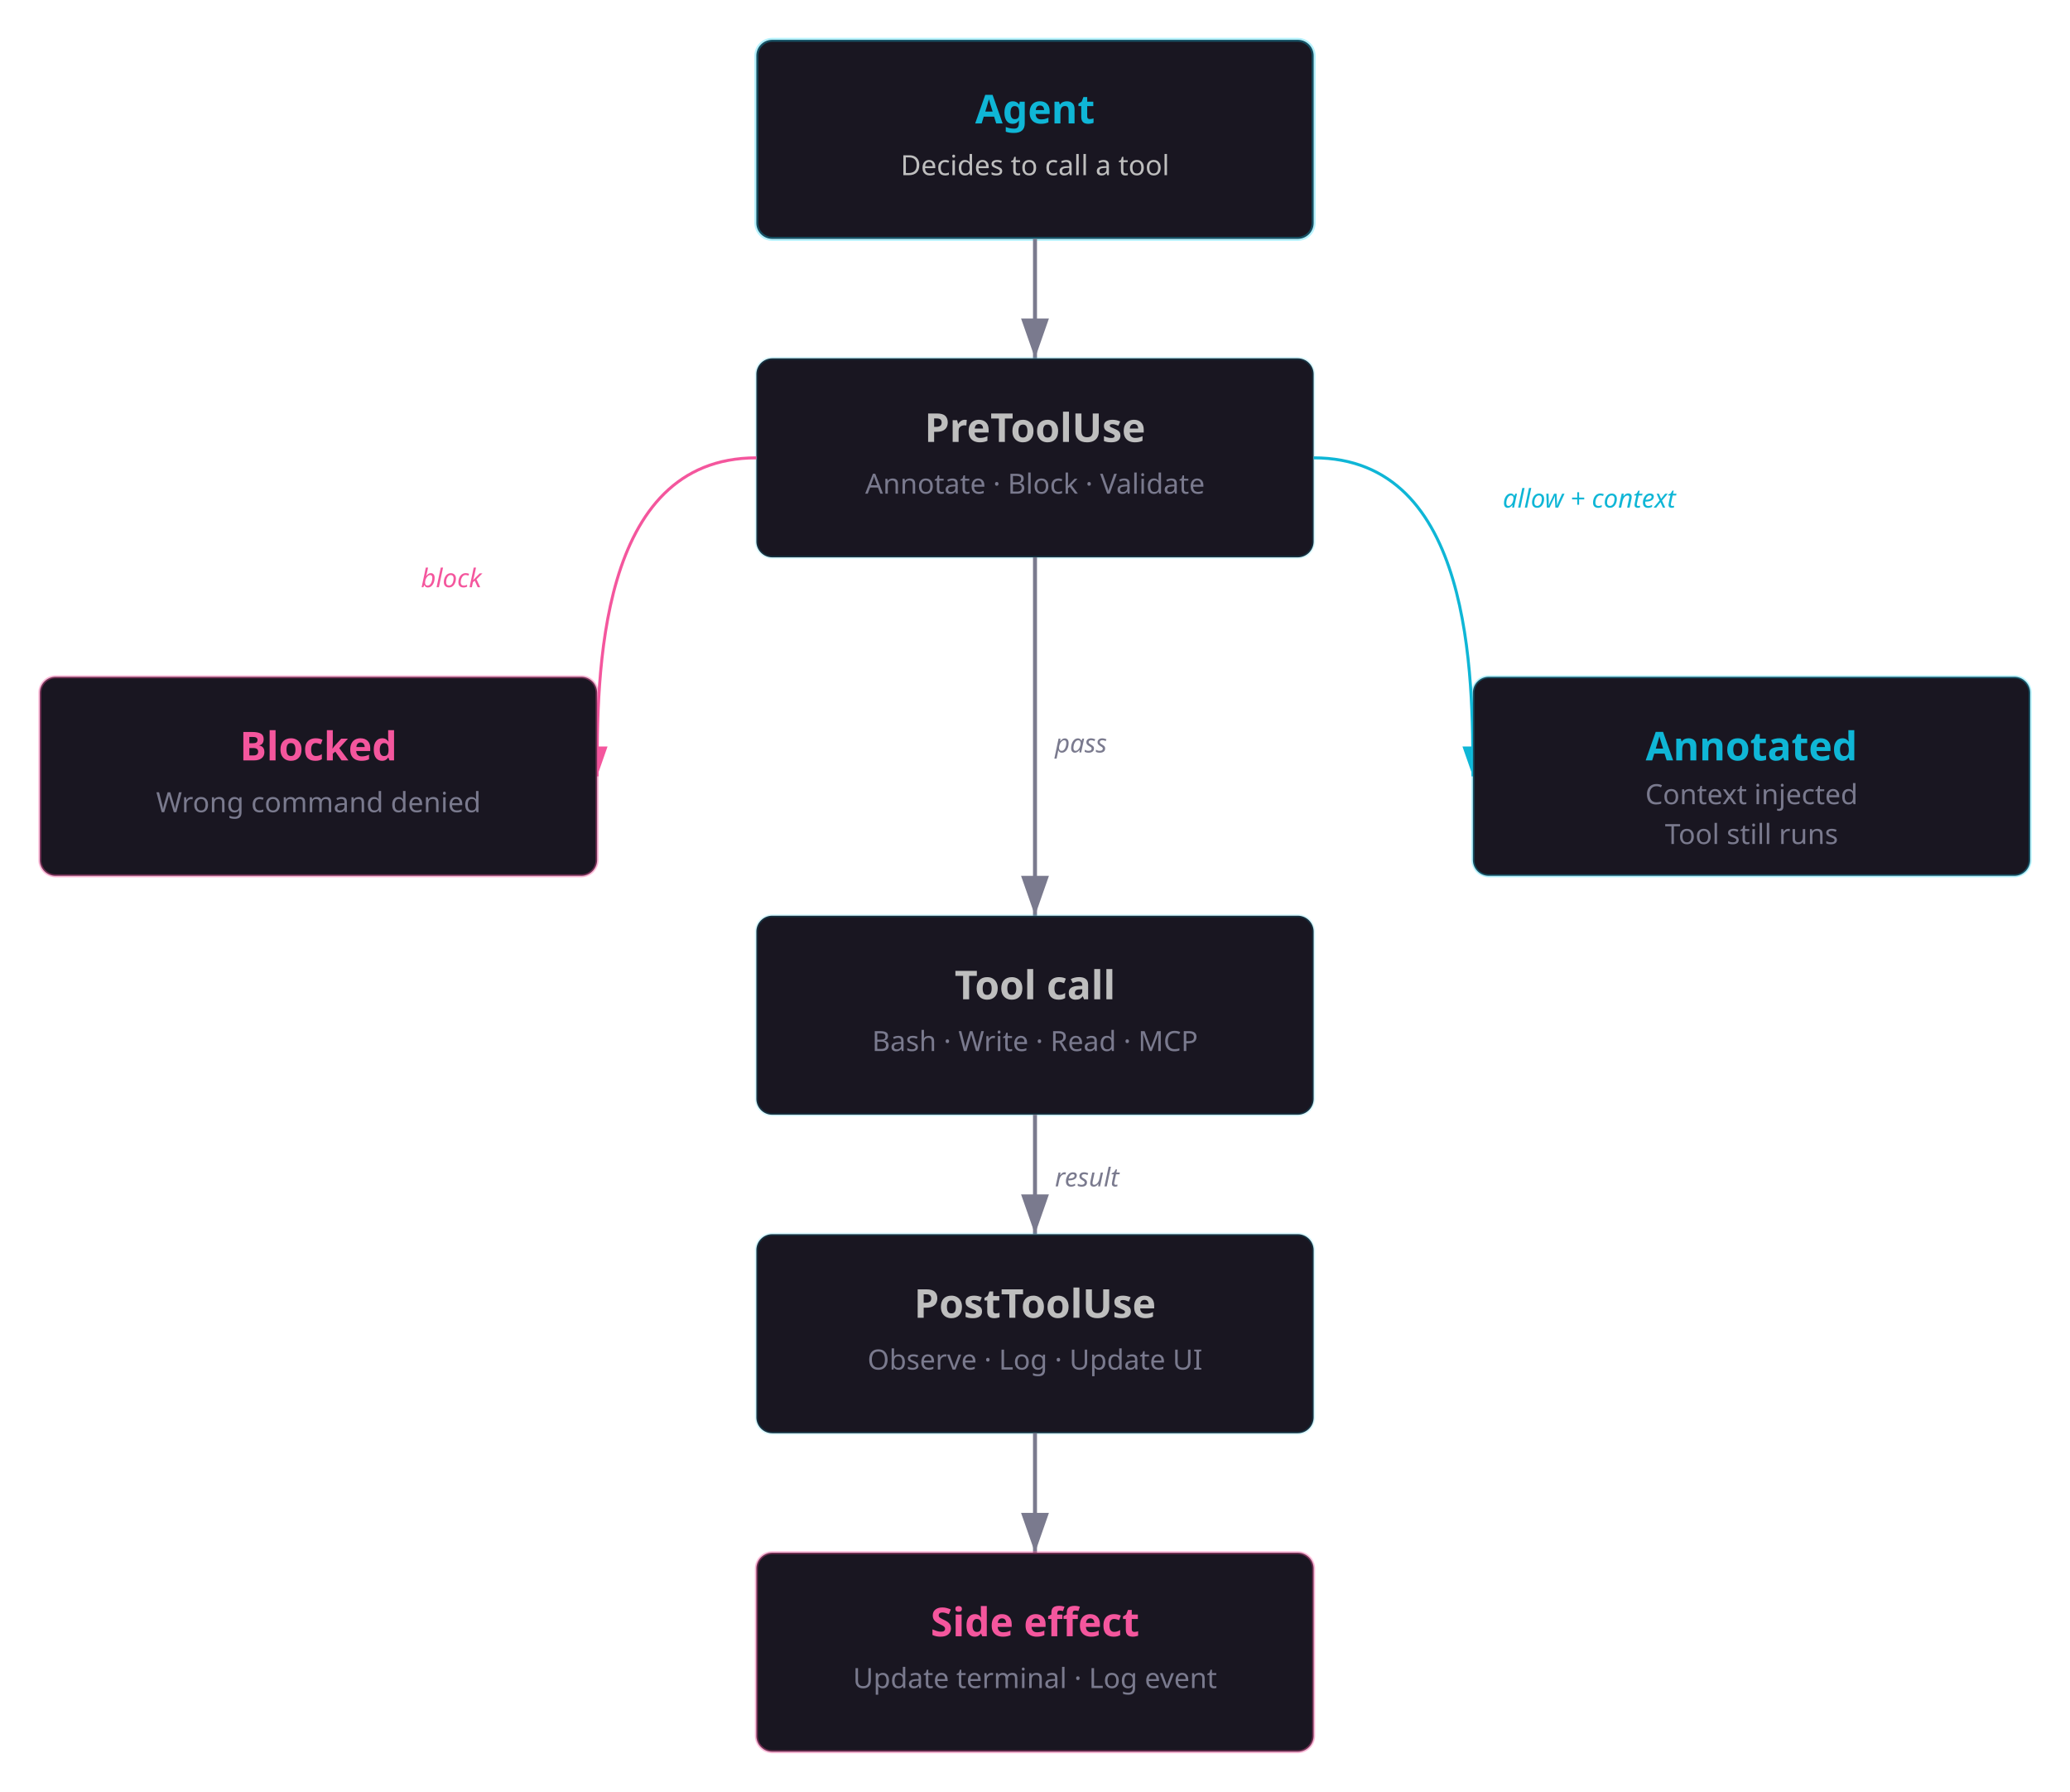
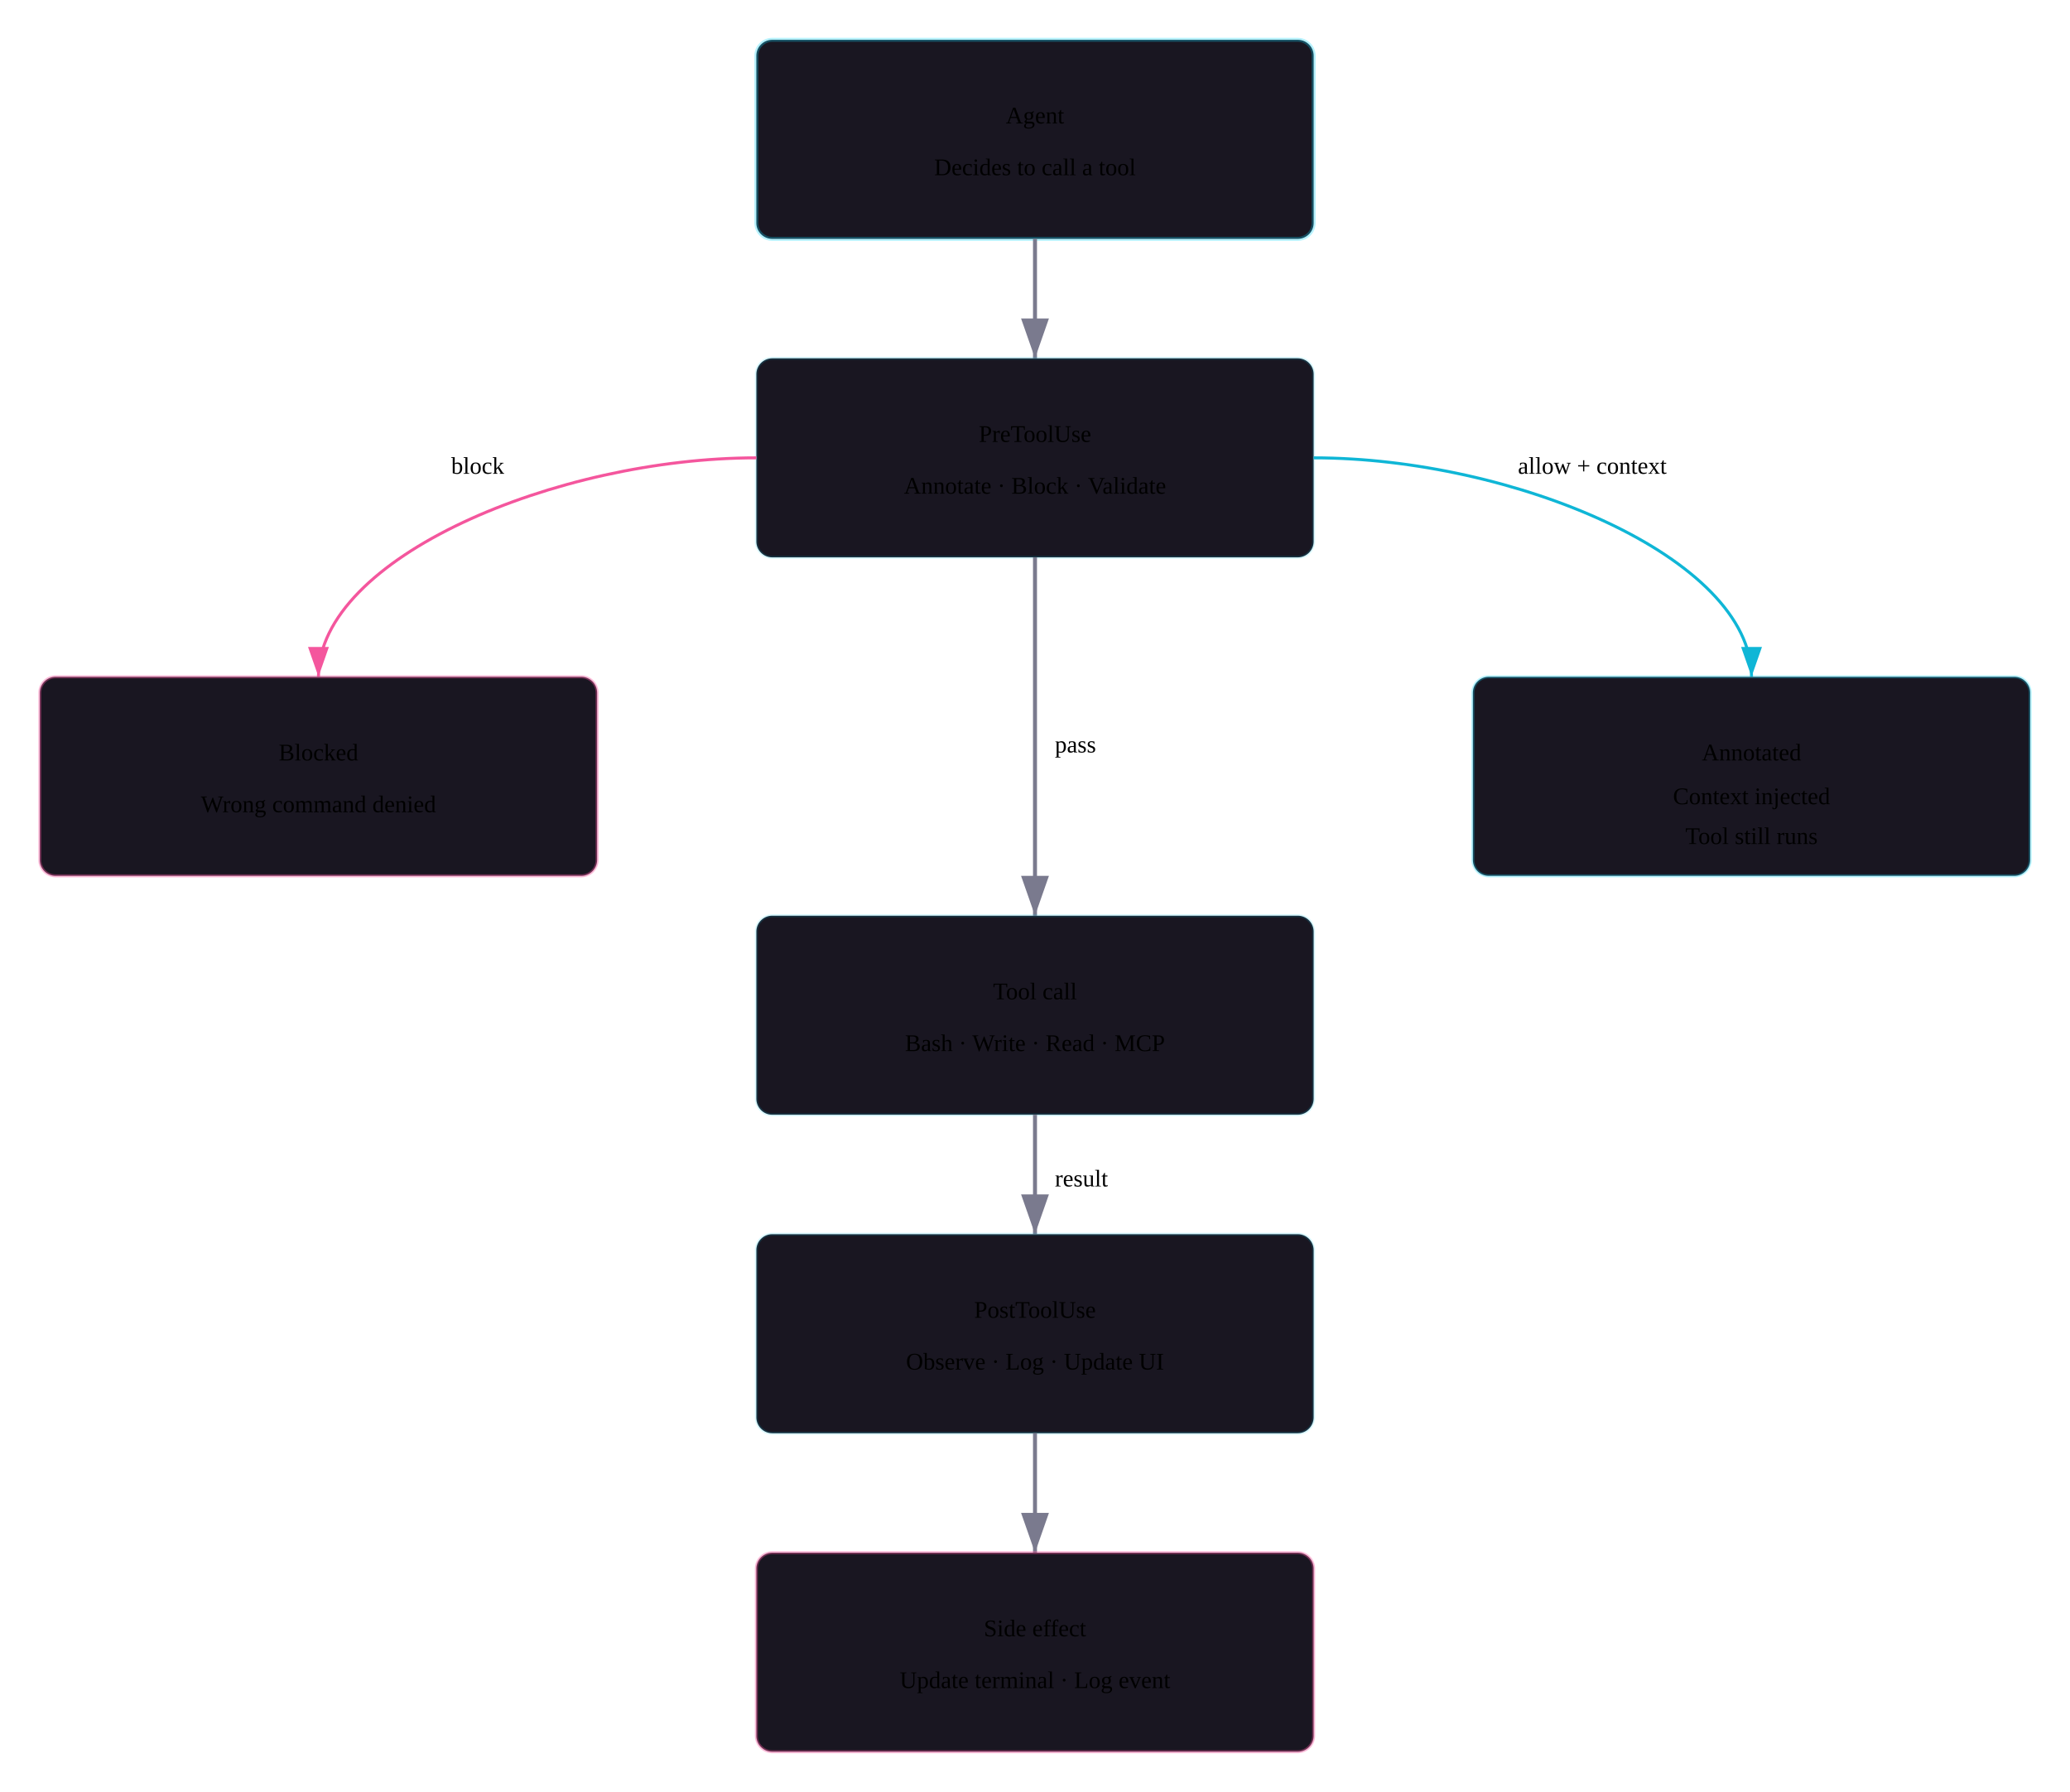
<svg xmlns="http://www.w3.org/2000/svg" width="100%" viewBox="0 0 1040 900">
  <defs>
    <marker id="hl-arr" markerWidth="10" markerHeight="7" refX="10" refY="3.5" orient="auto">
      <polygon points="0 0, 10 3.5, 0 7" fill="#7a7a8e" />
    </marker>
    <marker id="hl-arr-pink" markerWidth="10" markerHeight="7" refX="10" refY="3.5" orient="auto">
      <polygon points="0 0, 10 3.5, 0 7" fill="#f4569d" />
    </marker>
    <marker id="hl-arr-cyan" markerWidth="10" markerHeight="7" refX="10" refY="3.5" orient="auto">
      <polygon points="0 0, 10 3.5, 0 7" fill="#0fb6d6" />
    </marker>
  </defs>
  <rect x="380" y="20" width="280" height="100" rx="8" fill="#191621" stroke="rgba(14, 210, 247, 0.3)" stroke-width="2" />
-   <text x="520" y="62" text-anchor="middle" fill="#0fb6d6" font-family="Rubik, system-ui, sans-serif" font-size="20" font-weight="600">Agent</text>
-   <text x="520" y="88" text-anchor="middle" fill="#bebebe" font-family="Rubik, system-ui, sans-serif" font-size="14">Decides to call a tool</text>
+   <text x="520" y="62" text-anchor="middle" class="svg-heading svg-accent">Agent</text>
+   <text x="520" y="88" text-anchor="middle" class="svg-body svg-fg">Decides to call a tool</text>
  <line x1="520" y1="120" x2="520" y2="180" stroke="#7a7a8e" stroke-width="2" marker-end="url(#hl-arr)" />
  <rect x="380" y="180" width="280" height="100" rx="8" fill="#191621" stroke="rgba(14, 210, 247, 0.15)" stroke-width="1.5" />
-   <text x="520" y="222" text-anchor="middle" fill="#bebebe" font-family="Rubik, system-ui, sans-serif" font-size="20" font-weight="600">PreToolUse</text>
-   <text x="520" y="248" text-anchor="middle" fill="#7a7a8e" font-family="Rubik, system-ui, sans-serif" font-size="14">Annotate · Block · Validate</text>
-   <path d="M 380,230 C 300,230 300,340 300,390" fill="none" stroke="#f4569d" stroke-width="1.5" marker-end="url(#hl-arr-pink)" />
-   <text x="242" y="295" text-anchor="end" fill="#f4569d" font-family="Rubik, system-ui, sans-serif" font-size="13" font-style="italic">block</text>
-   <path d="M 660,230 C 740,230 740,340 740,390" fill="none" stroke="#0fb6d6" stroke-width="1.5" marker-end="url(#hl-arr-cyan)" />
-   <text x="755" y="255" text-anchor="start" fill="#0fb6d6" font-family="Rubik, system-ui, sans-serif" font-size="13" font-style="italic">allow + context</text>
+   <text x="520" y="222" text-anchor="middle" class="svg-heading svg-fg">PreToolUse</text>
+   <text x="520" y="248" text-anchor="middle" class="svg-sub svg-muted">Annotate · Block · Validate</text>
+   <path d="M 380,230 C 280,230 160,280 160,340" fill="none" stroke="#f4569d" stroke-width="1.5" marker-end="url(#hl-arr-pink)" />
+   <text x="240" y="238" text-anchor="middle" class="svg-label svg-pink">block</text>
+   <path d="M 660,230 C 760,230 880,280 880,340" fill="none" stroke="#0fb6d6" stroke-width="1.5" marker-end="url(#hl-arr-cyan)" />
+   <text x="800" y="238" text-anchor="middle" class="svg-label svg-accent">allow + context</text>
  <line x1="520" y1="280" x2="520" y2="460" stroke="#7a7a8e" stroke-width="2" marker-end="url(#hl-arr)" />
-   <text x="530" y="378" fill="#7a7a8e" font-family="Rubik, system-ui, sans-serif" font-size="13" font-style="italic">pass</text>
+   <text x="530" y="378" class="svg-label svg-muted">pass</text>
  <rect x="20" y="340" width="280" height="100" rx="8" fill="#191621" stroke="rgba(244, 86, 157, 0.4)" stroke-width="1.5" />
-   <text x="160" y="382" text-anchor="middle" fill="#f4569d" font-family="Rubik, system-ui, sans-serif" font-size="20" font-weight="600">Blocked</text>
-   <text x="160" y="408" text-anchor="middle" fill="#7a7a8e" font-family="Rubik, system-ui, sans-serif" font-size="14">Wrong command denied</text>
+   <text x="160" y="382" text-anchor="middle" class="svg-heading svg-accent">Blocked</text>
+   <text x="160" y="408" text-anchor="middle" class="svg-body svg-muted">Wrong command denied</text>
  <rect x="740" y="340" width="280" height="100" rx="8" fill="#191621" stroke="rgba(14, 210, 247, 0.3)" stroke-width="1.5" />
-   <text x="880" y="382" text-anchor="middle" fill="#0fb6d6" font-family="Rubik, system-ui, sans-serif" font-size="20" font-weight="600">Annotated</text>
-   <text x="880" y="404" text-anchor="middle" fill="#7a7a8e" font-family="Rubik, system-ui, sans-serif" font-size="14">Context injected</text>
-   <text x="880" y="424" text-anchor="middle" fill="#7a7a8e" font-family="Rubik, system-ui, sans-serif" font-size="14">Tool still runs</text>
+   <text x="880" y="382" text-anchor="middle" class="svg-heading svg-accent">Annotated</text>
+   <text x="880" y="404" text-anchor="middle" class="svg-body svg-muted">Context injected</text>
+   <text x="880" y="424" text-anchor="middle" class="svg-body svg-muted">Tool still runs</text>
  <rect x="380" y="460" width="280" height="100" rx="8" fill="#191621" stroke="rgba(14, 210, 247, 0.15)" stroke-width="1.5" />
-   <text x="520" y="502" text-anchor="middle" fill="#bebebe" font-family="Rubik, system-ui, sans-serif" font-size="20" font-weight="600">Tool call</text>
-   <text x="520" y="528" text-anchor="middle" fill="#7a7a8e" font-family="Rubik, system-ui, sans-serif" font-size="14">Bash · Write · Read · MCP</text>
+   <text x="520" y="502" text-anchor="middle" class="svg-heading svg-fg">Tool call</text>
+   <text x="520" y="528" text-anchor="middle" class="svg-sub svg-muted">Bash · Write · Read · MCP</text>
  <line x1="520" y1="560" x2="520" y2="620" stroke="#7a7a8e" stroke-width="2" marker-end="url(#hl-arr)" />
-   <text x="530" y="596" fill="#7a7a8e" font-family="Rubik, system-ui, sans-serif" font-size="13" font-style="italic">result</text>
+   <text x="530" y="596" class="svg-label svg-muted">result</text>
  <rect x="380" y="620" width="280" height="100" rx="8" fill="#191621" stroke="rgba(14, 210, 247, 0.15)" stroke-width="1.5" />
-   <text x="520" y="662" text-anchor="middle" fill="#bebebe" font-family="Rubik, system-ui, sans-serif" font-size="20" font-weight="600">PostToolUse</text>
-   <text x="520" y="688" text-anchor="middle" fill="#7a7a8e" font-family="Rubik, system-ui, sans-serif" font-size="14">Observe · Log · Update UI</text>
+   <text x="520" y="662" text-anchor="middle" class="svg-heading svg-fg">PostToolUse</text>
+   <text x="520" y="688" text-anchor="middle" class="svg-sub svg-muted">Observe · Log · Update UI</text>
  <line x1="520" y1="720" x2="520" y2="780" stroke="#7a7a8e" stroke-width="2" marker-end="url(#hl-arr)" />
  <rect x="380" y="780" width="280" height="100" rx="8" fill="#191621" stroke="rgba(244, 86, 157, 0.4)" stroke-width="1.5" />
-   <text x="520" y="822" text-anchor="middle" fill="#f4569d" font-family="Rubik, system-ui, sans-serif" font-size="20" font-weight="600">Side effect</text>
-   <text x="520" y="848" text-anchor="middle" fill="#7a7a8e" font-family="Rubik, system-ui, sans-serif" font-size="14">Update terminal · Log event</text>
+   <text x="520" y="822" text-anchor="middle" class="svg-heading svg-accent">Side effect</text>
+   <text x="520" y="848" text-anchor="middle" class="svg-body svg-muted">Update terminal · Log event</text>
</svg>
